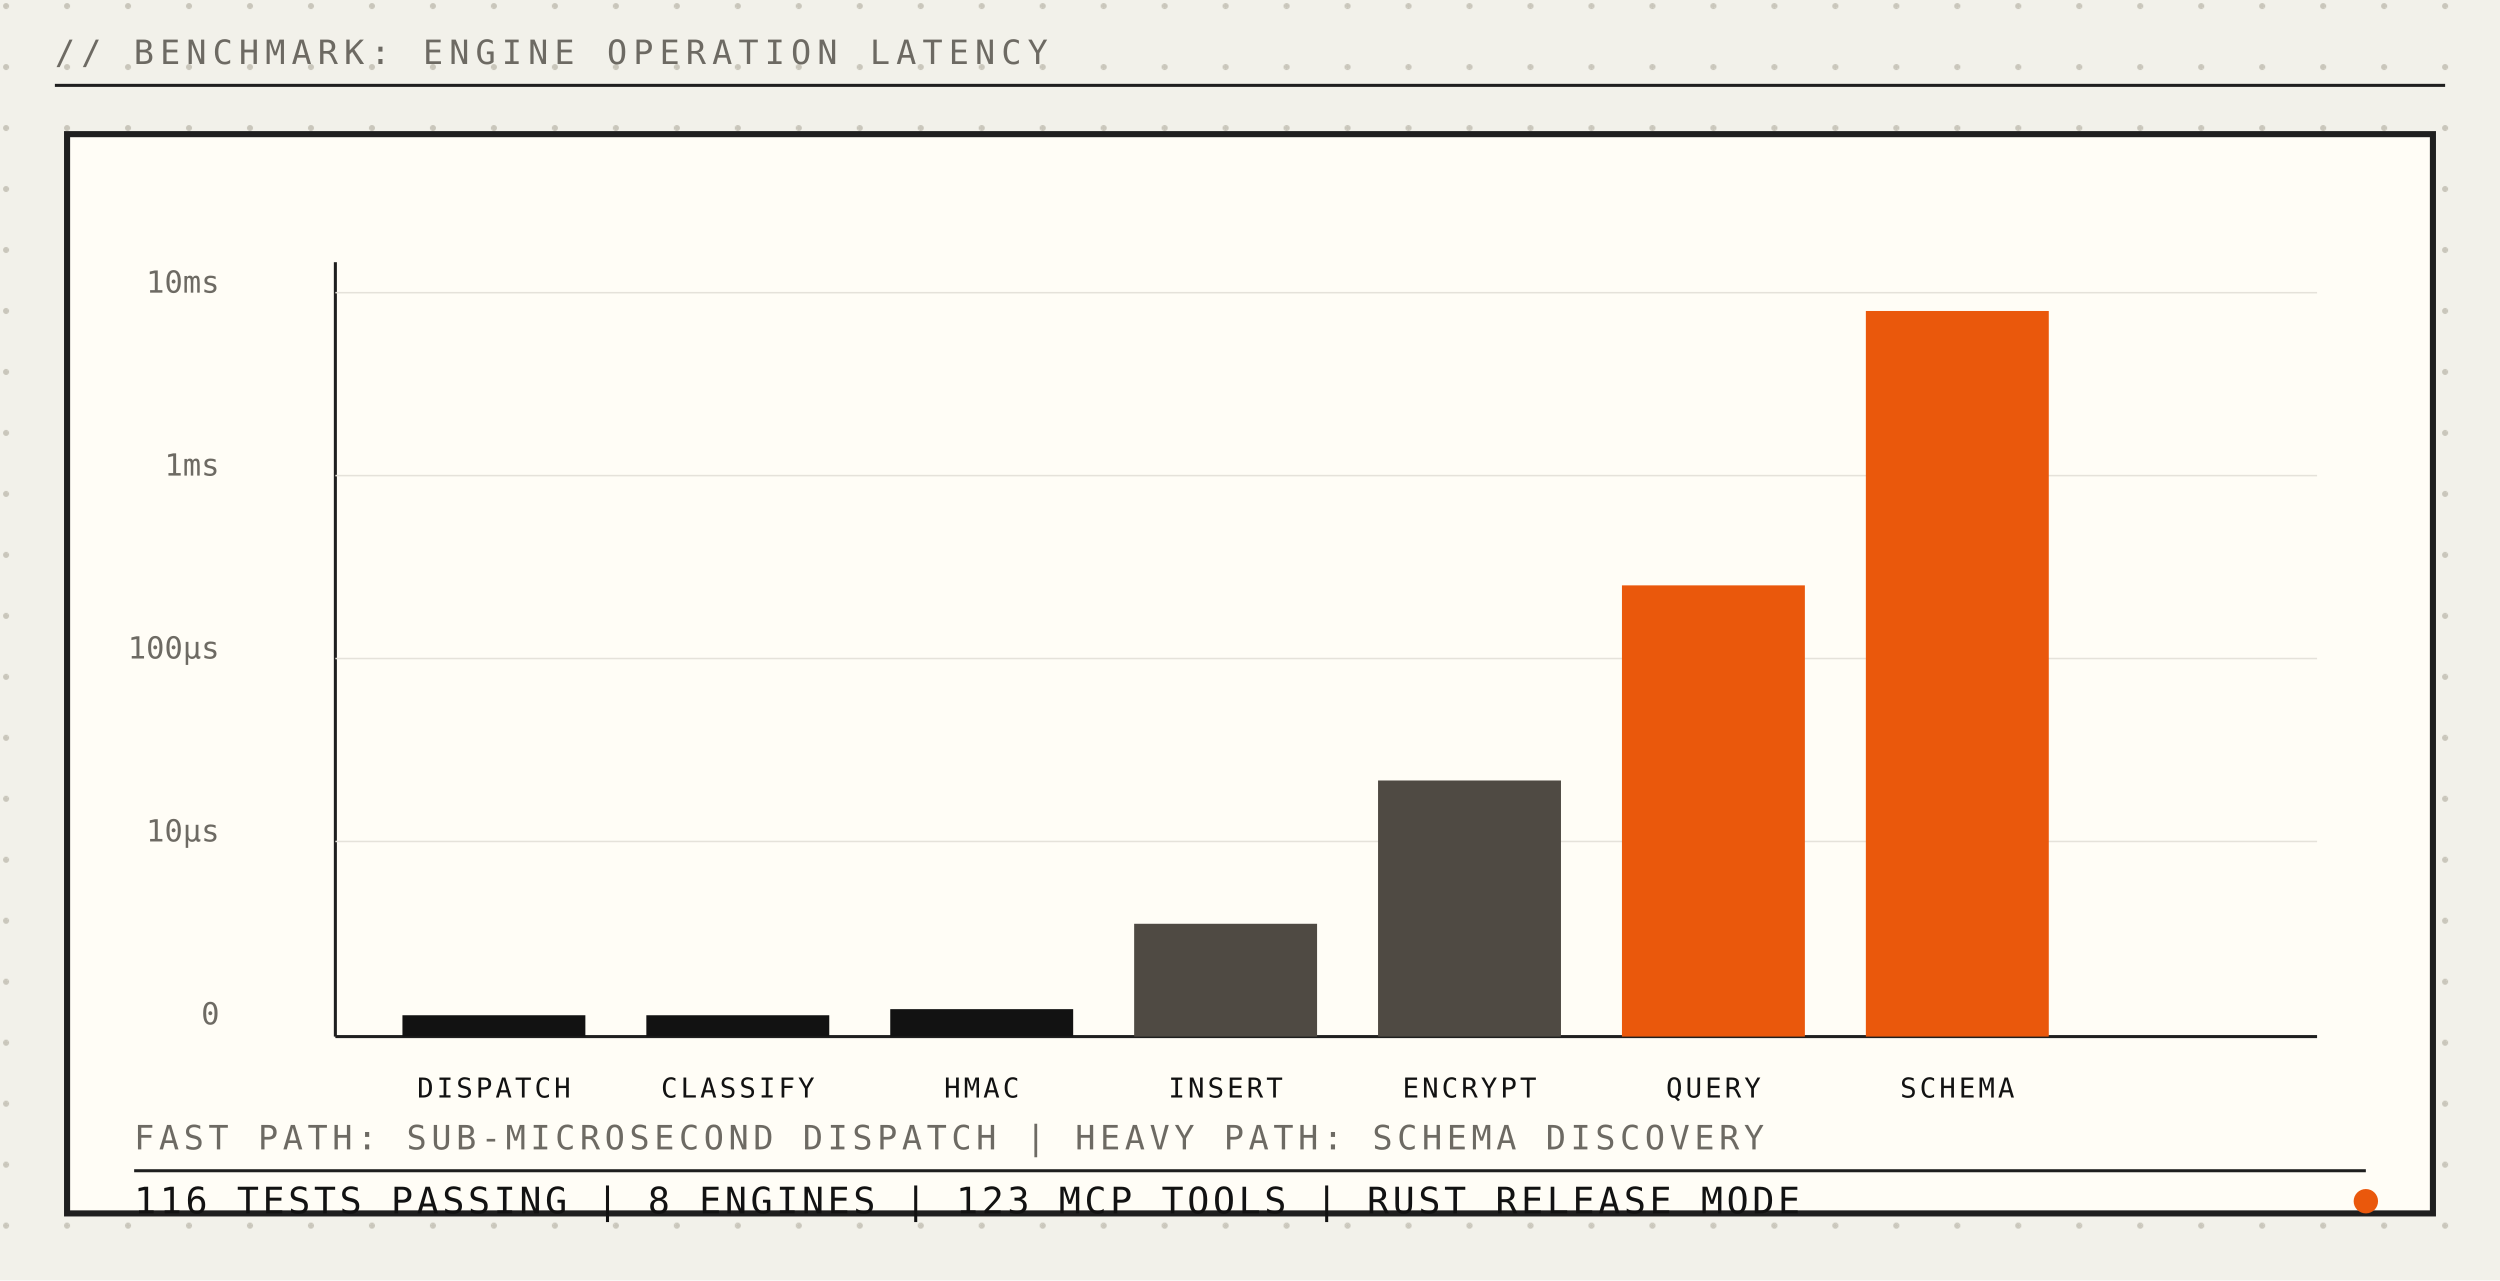
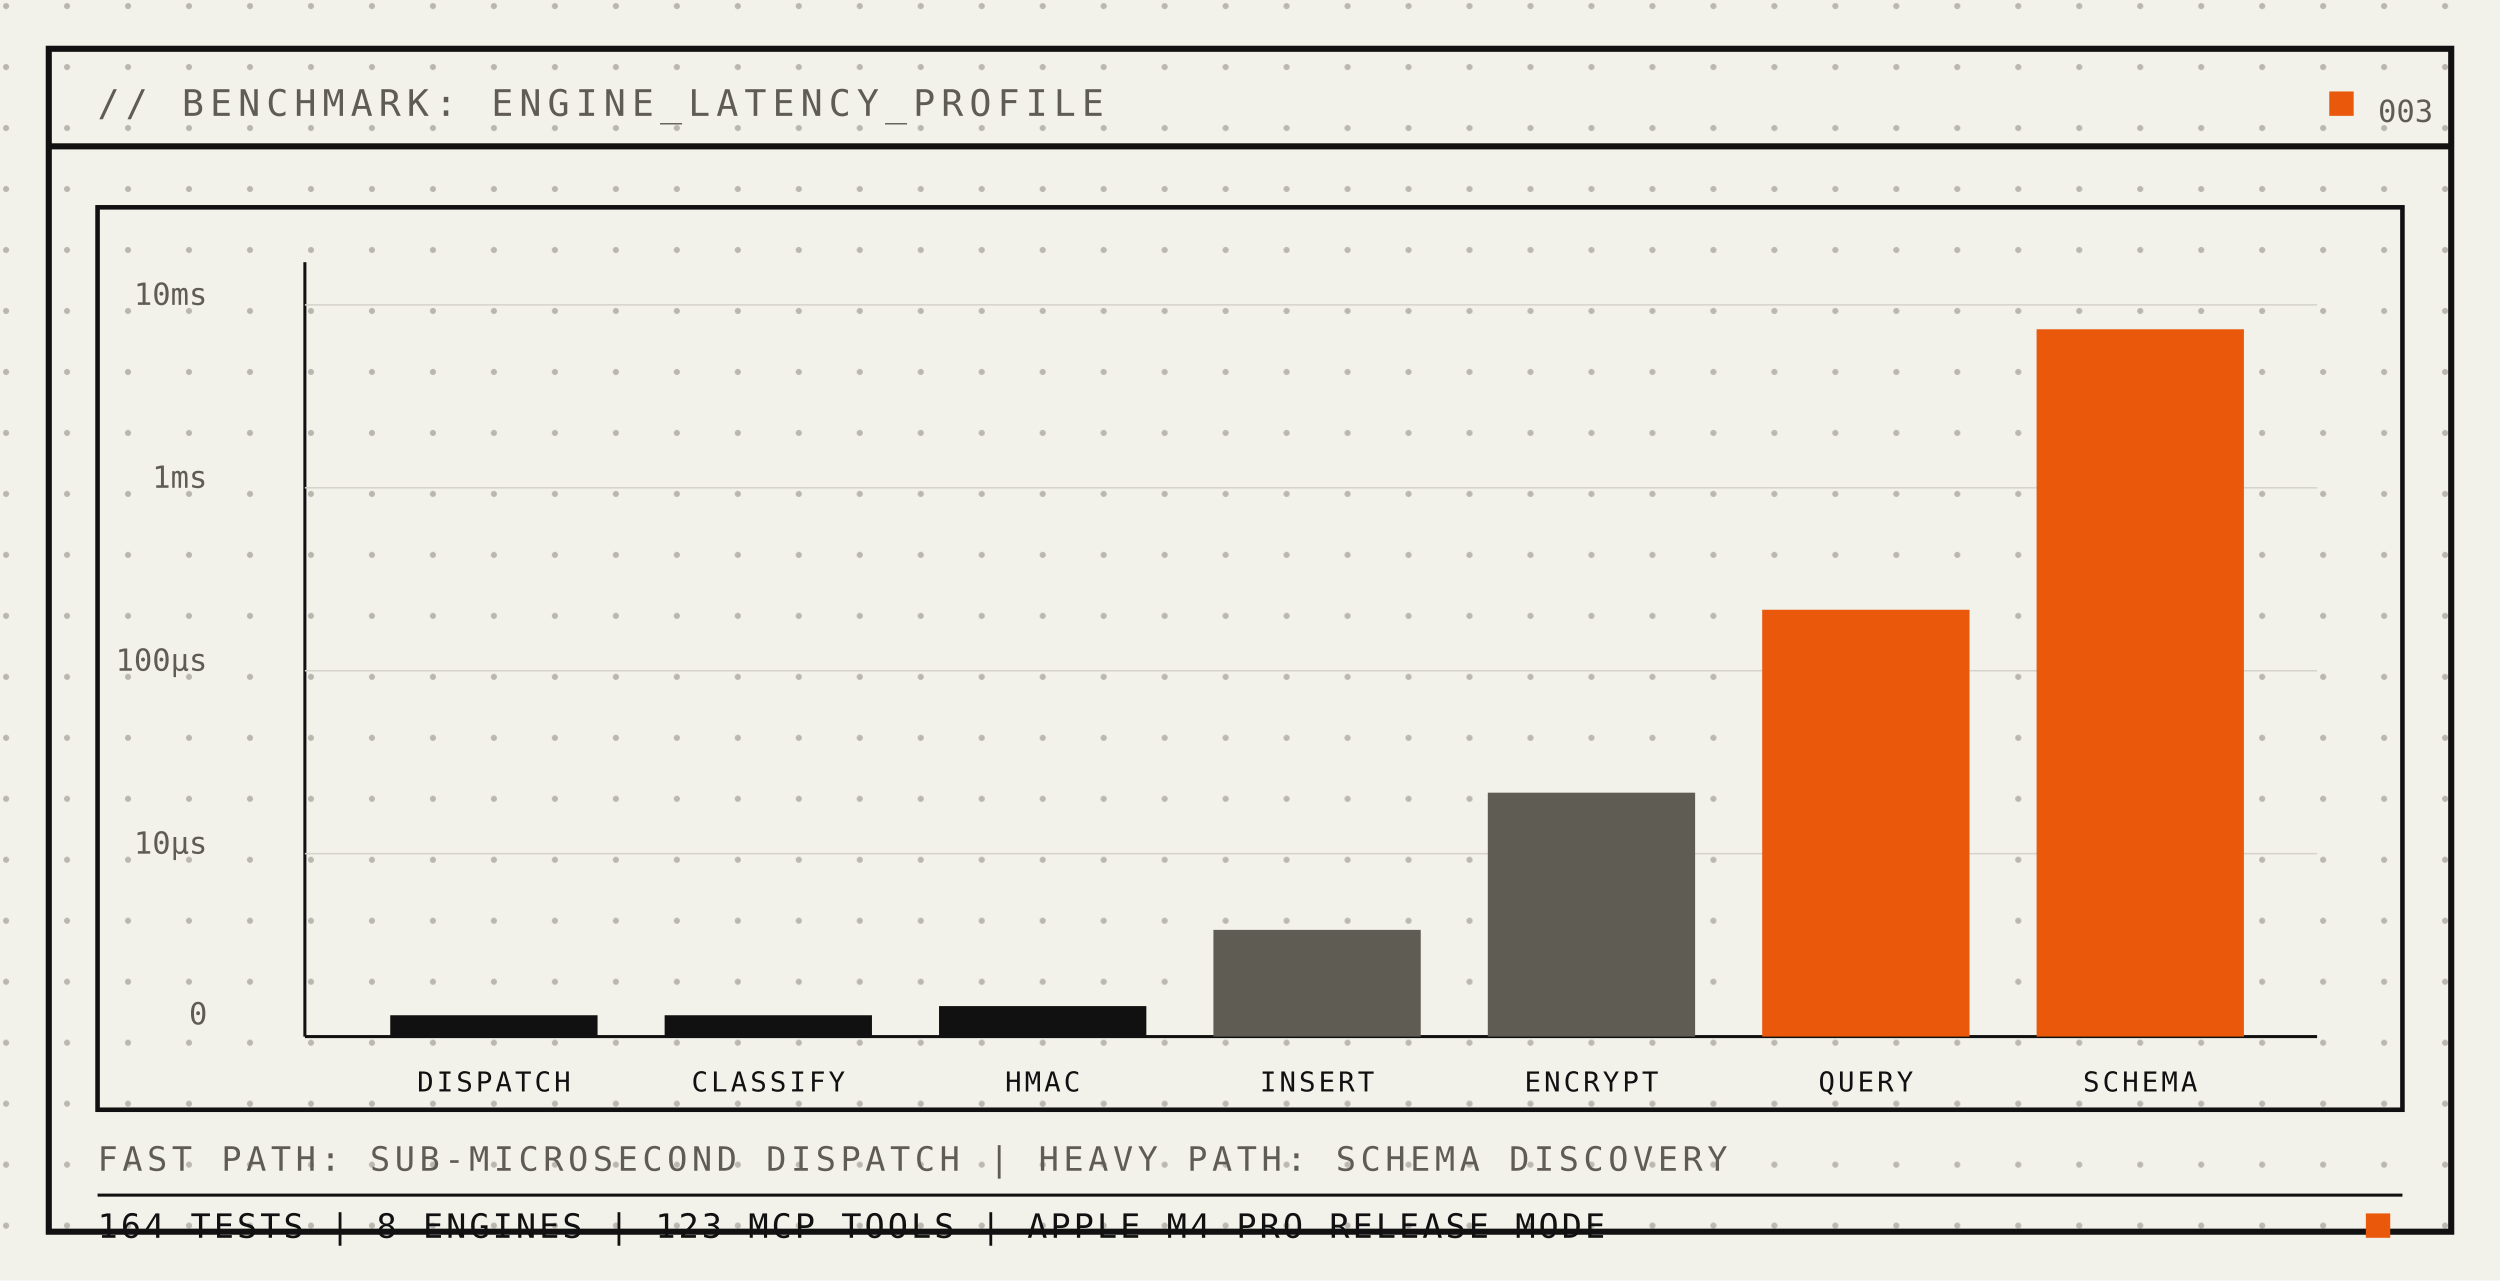
- <svg xmlns="http://www.w3.org/2000/svg" viewBox="0 0 820 420" role="img" aria-label="AgenticConnect benchmark chart in Agentra design system">
+ <svg xmlns="http://www.w3.org/2000/svg" viewBox="0 0 820 420" role="img" aria-label="AgenticConnect benchmark chart">
  <defs>
    <pattern id="grid" width="20" height="20" patternUnits="userSpaceOnUse">
-       <circle cx="2" cy="2" r="1" fill="#c9c6bb" />
+       <circle cx="2" cy="2" r="1" fill="#b8b6ae" />
    </pattern>
-     <style>
-       .mono { font-family:'IBM Plex Mono','JetBrains Mono',monospace; }
-       .ink { fill:#121212; }
-       .muted { fill:#6d6a63; }
-       .accent { fill:#ea580c; }
-       .frame { fill:#fffdf6; stroke:#1f1f1f; stroke-width:2; }
-       .bar-fast { fill:#121212; }
-       .bar-mid { fill:#4f4a43; }
-       .bar-slow { fill:#ea580c; }
-     </style>
  </defs>
  <rect width="820" height="420" fill="#f2f1ea" />
  <rect width="820" height="420" fill="url(#grid)" />
-   <line x1="18" y1="28" x2="802" y2="28" stroke="#1f1f1f" />
-   <text x="18" y="21" class="mono muted" font-size="11" letter-spacing="2">// BENCHMARK: ENGINE OPERATION LATENCY</text>
-   <rect x="22" y="44" width="776" height="354" class="frame" />
-   <line x1="110" y1="86" x2="110" y2="340" stroke="#1f1f1f" />
-   <line x1="110" y1="340" x2="760" y2="340" stroke="#1f1f1f" />
-   <text x="72" y="96" class="mono muted" font-size="10" text-anchor="end">10ms</text>
-   <text x="72" y="156" class="mono muted" font-size="10" text-anchor="end">1ms</text>
-   <text x="72" y="216" class="mono muted" font-size="10" text-anchor="end">100μs</text>
-   <text x="72" y="276" class="mono muted" font-size="10" text-anchor="end">10μs</text>
-   <text x="72" y="336" class="mono muted" font-size="10" text-anchor="end">0</text>
-   <line x1="110" y1="96" x2="760" y2="96" stroke="#e5e2da" stroke-width="0.5" />
-   <line x1="110" y1="156" x2="760" y2="156" stroke="#e5e2da" stroke-width="0.5" />
-   <line x1="110" y1="216" x2="760" y2="216" stroke="#e5e2da" stroke-width="0.5" />
-   <line x1="110" y1="276" x2="760" y2="276" stroke="#e5e2da" stroke-width="0.5" />
-   <rect x="132" y="333" width="60" height="7" class="bar-fast" />
-   <rect x="212" y="333" width="60" height="7" class="bar-fast" />
-   <rect x="292" y="331" width="60" height="9" class="bar-fast" />
-   <rect x="372" y="303" width="60" height="37" class="bar-mid" />
-   <rect x="452" y="256" width="60" height="84" class="bar-mid" />
-   <rect x="532" y="192" width="60" height="148" class="bar-slow" />
-   <rect x="612" y="102" width="60" height="238" class="bar-slow" />
-   <text x="162" y="360" class="mono ink" font-size="9" text-anchor="middle" letter-spacing="1">DISPATCH</text>
-   <text x="242" y="360" class="mono ink" font-size="9" text-anchor="middle" letter-spacing="1">CLASSIFY</text>
-   <text x="322" y="360" class="mono ink" font-size="9" text-anchor="middle" letter-spacing="1">HMAC</text>
-   <text x="402" y="360" class="mono ink" font-size="9" text-anchor="middle" letter-spacing="1">INSERT</text>
-   <text x="482" y="360" class="mono ink" font-size="9" text-anchor="middle" letter-spacing="1">ENCRYPT</text>
-   <text x="562" y="360" class="mono ink" font-size="9" text-anchor="middle" letter-spacing="1">QUERY</text>
-   <text x="642" y="360" class="mono ink" font-size="9" text-anchor="middle" letter-spacing="1">SCHEMA</text>
-   <text x="44" y="377" class="mono muted" font-size="11" letter-spacing="1.5">FAST PATH: SUB-MICROSECOND DISPATCH | HEAVY PATH: SCHEMA DISCOVERY</text>
-   <line x1="44" y1="384" x2="776" y2="384" stroke="#1f1f1f" />
-   <text x="44" y="398" class="mono ink" font-size="12" letter-spacing="1.2">116 TESTS PASSING | 8 ENGINES | 123 MCP TOOLS | RUST RELEASE MODE</text>
-   <circle cx="776" cy="394" r="4" class="accent" />
+   <rect x="16" y="16" width="788" height="388" fill="none" stroke="#111111" stroke-width="2" />
+   <line x1="16" y1="48" x2="804" y2="48" stroke="#111111" stroke-width="2" />
+   <text x="32" y="38" font-family="'JetBrains Mono', monospace" font-size="12" fill="#5f5c53" letter-spacing="2">// BENCHMARK: ENGINE_LATENCY_PROFILE</text>
+   <rect x="764" y="30" width="8" height="8" fill="#ea580c" />
+   <text x="780" y="40" font-family="'JetBrains Mono', monospace" font-size="10" fill="#5f5c53">003</text>
+   <rect x="32" y="68" width="756" height="296" fill="none" stroke="#111111" stroke-width="1.5" />
+   <line x1="100" y1="86" x2="100" y2="340" stroke="#111111" />
+   <line x1="100" y1="340" x2="760" y2="340" stroke="#111111" />
+   <text x="68" y="100" font-family="'JetBrains Mono', monospace" font-size="10" fill="#5f5c53" text-anchor="end">10ms</text>
+   <text x="68" y="160" font-family="'JetBrains Mono', monospace" font-size="10" fill="#5f5c53" text-anchor="end">1ms</text>
+   <text x="68" y="220" font-family="'JetBrains Mono', monospace" font-size="10" fill="#5f5c53" text-anchor="end">100μs</text>
+   <text x="68" y="280" font-family="'JetBrains Mono', monospace" font-size="10" fill="#5f5c53" text-anchor="end">10μs</text>
+   <text x="68" y="336" font-family="'JetBrains Mono', monospace" font-size="10" fill="#5f5c53" text-anchor="end">0</text>
+   <line x1="100" y1="100" x2="760" y2="100" stroke="#d5d3cc" stroke-width="0.5" />
+   <line x1="100" y1="160" x2="760" y2="160" stroke="#d5d3cc" stroke-width="0.5" />
+   <line x1="100" y1="220" x2="760" y2="220" stroke="#d5d3cc" stroke-width="0.5" />
+   <line x1="100" y1="280" x2="760" y2="280" stroke="#d5d3cc" stroke-width="0.5" />
+   <rect x="128" y="333" width="68" height="7" fill="#111111" />
+   <rect x="218" y="333" width="68" height="7" fill="#111111" />
+   <rect x="308" y="330" width="68" height="10" fill="#111111" />
+   <rect x="398" y="305" width="68" height="35" fill="#5f5c53" />
+   <rect x="488" y="260" width="68" height="80" fill="#5f5c53" />
+   <rect x="578" y="200" width="68" height="140" fill="#ea580c" />
+   <rect x="668" y="108" width="68" height="232" fill="#ea580c" />
+   <text x="162" y="358" font-family="'JetBrains Mono', monospace" font-size="9" fill="#111111" text-anchor="middle" letter-spacing="1">DISPATCH</text>
+   <text x="252" y="358" font-family="'JetBrains Mono', monospace" font-size="9" fill="#111111" text-anchor="middle" letter-spacing="1">CLASSIFY</text>
+   <text x="342" y="358" font-family="'JetBrains Mono', monospace" font-size="9" fill="#111111" text-anchor="middle" letter-spacing="1">HMAC</text>
+   <text x="432" y="358" font-family="'JetBrains Mono', monospace" font-size="9" fill="#111111" text-anchor="middle" letter-spacing="1">INSERT</text>
+   <text x="522" y="358" font-family="'JetBrains Mono', monospace" font-size="9" fill="#111111" text-anchor="middle" letter-spacing="1">ENCRYPT</text>
+   <text x="612" y="358" font-family="'JetBrains Mono', monospace" font-size="9" fill="#111111" text-anchor="middle" letter-spacing="1">QUERY</text>
+   <text x="702" y="358" font-family="'JetBrains Mono', monospace" font-size="9" fill="#111111" text-anchor="middle" letter-spacing="1">SCHEMA</text>
+   <text x="32" y="384" font-family="'JetBrains Mono', monospace" font-size="11" fill="#5f5c53" letter-spacing="1.5">FAST PATH: SUB-MICROSECOND DISPATCH | HEAVY PATH: SCHEMA DISCOVERY</text>
+   <line x1="32" y1="392" x2="788" y2="392" stroke="#111111" />
+   <text x="32" y="406" font-family="'JetBrains Mono', monospace" font-size="11" fill="#111111" letter-spacing="1">164 TESTS | 8 ENGINES | 123 MCP TOOLS | APPLE M4 PRO RELEASE MODE</text>
+   <rect x="776" y="398" width="8" height="8" fill="#ea580c" />
</svg>
